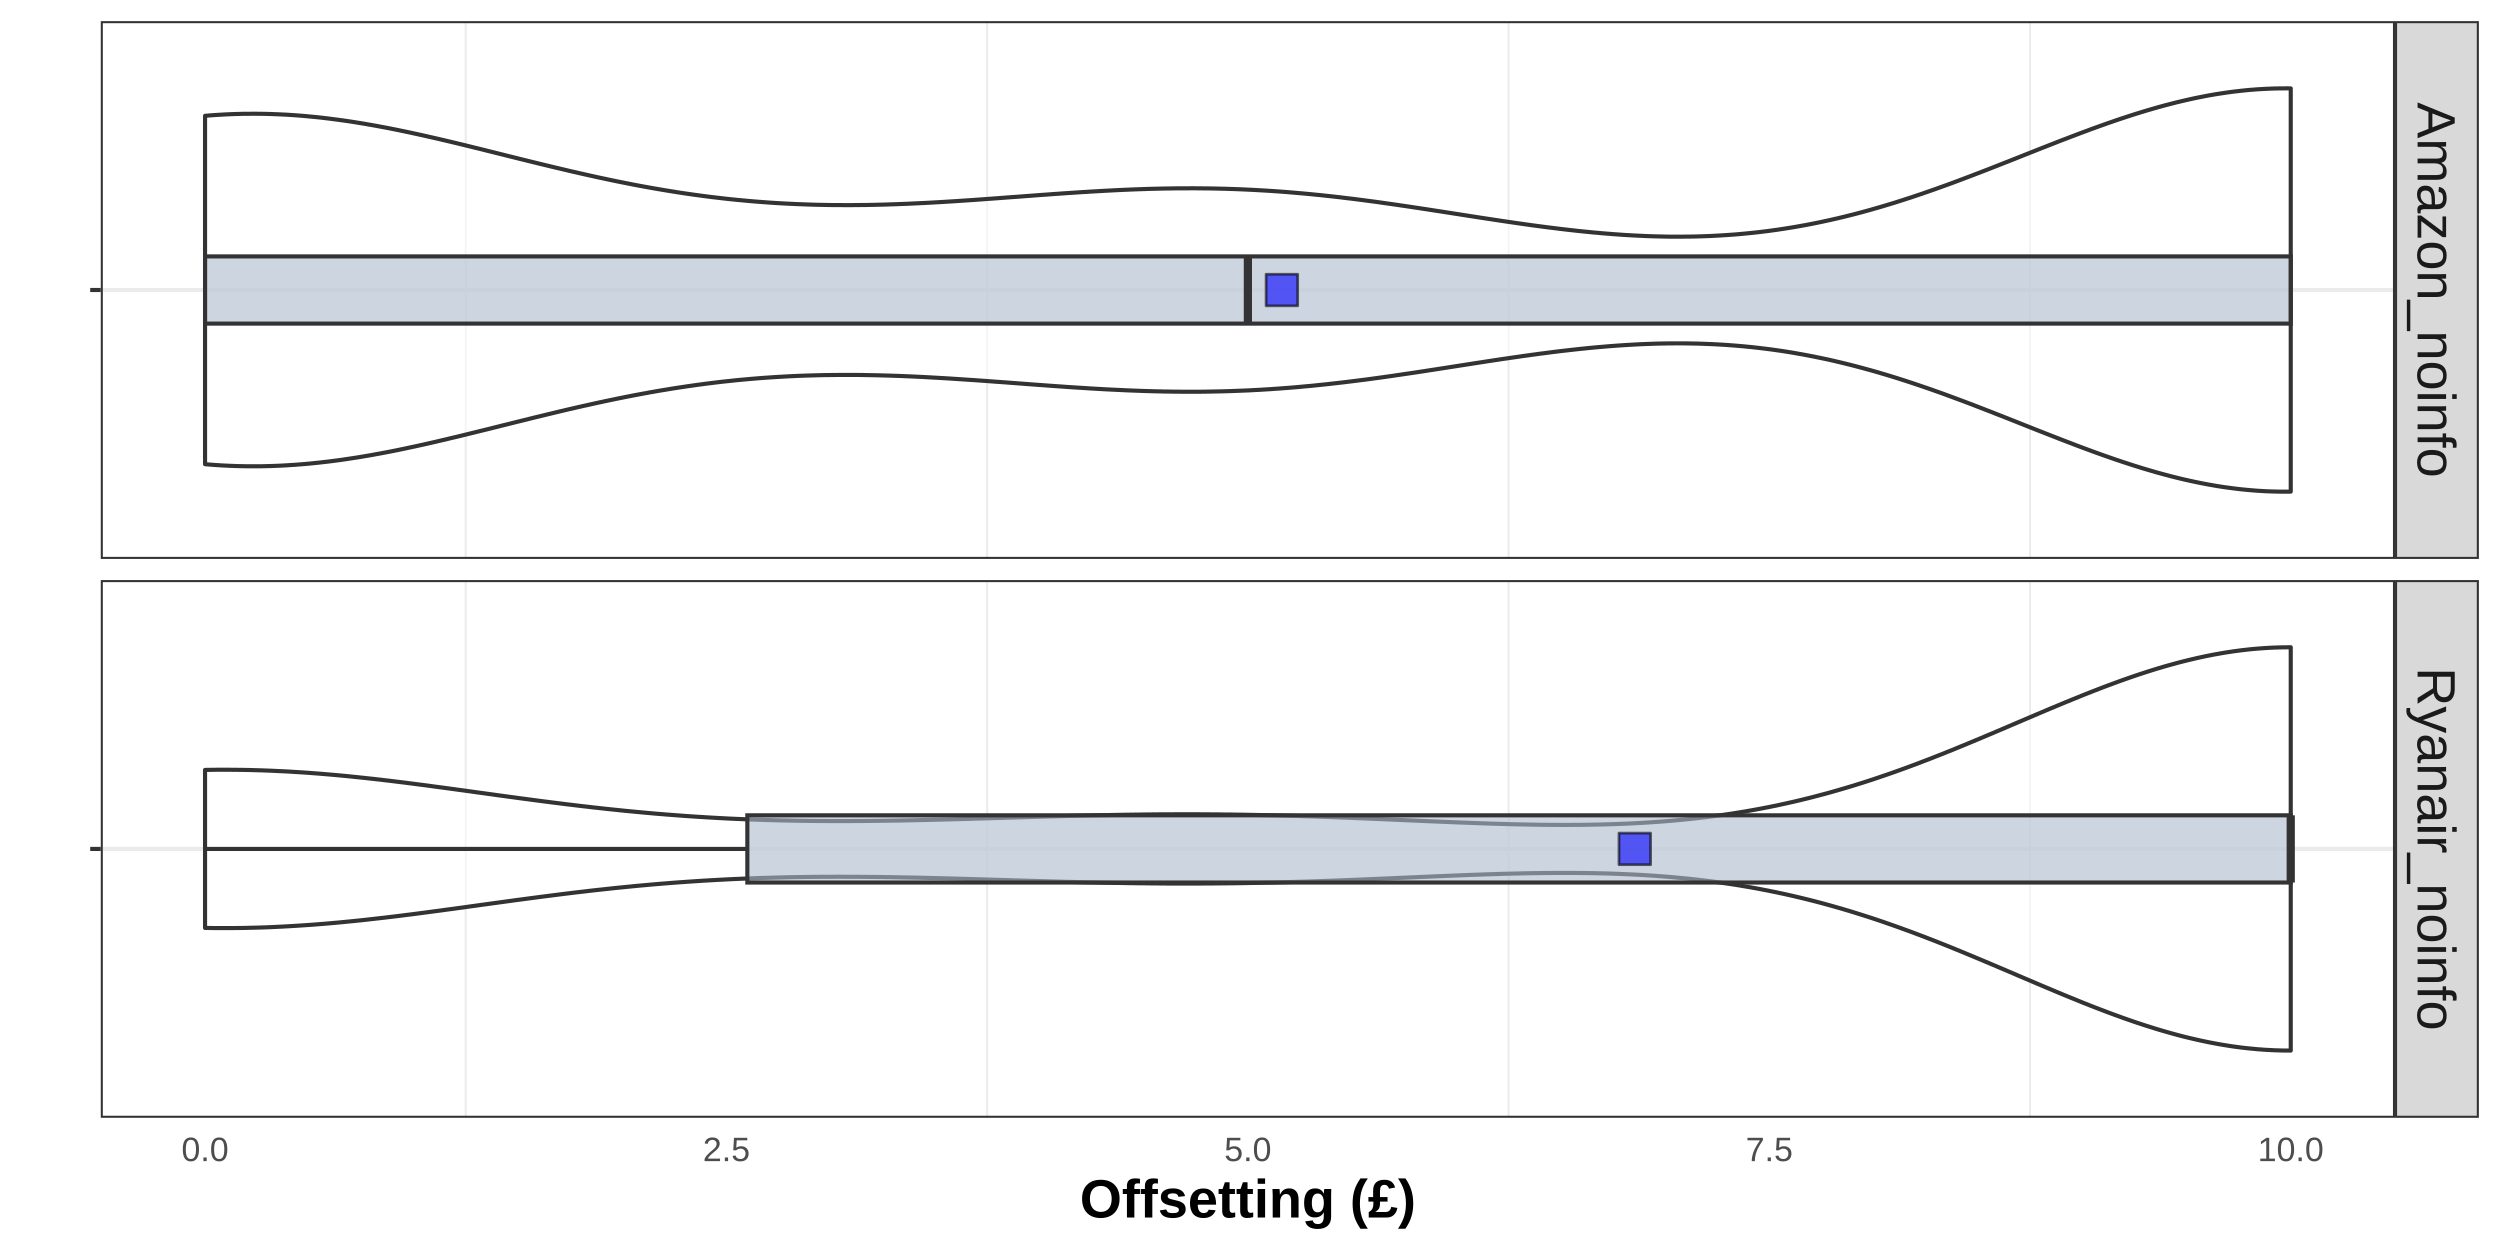
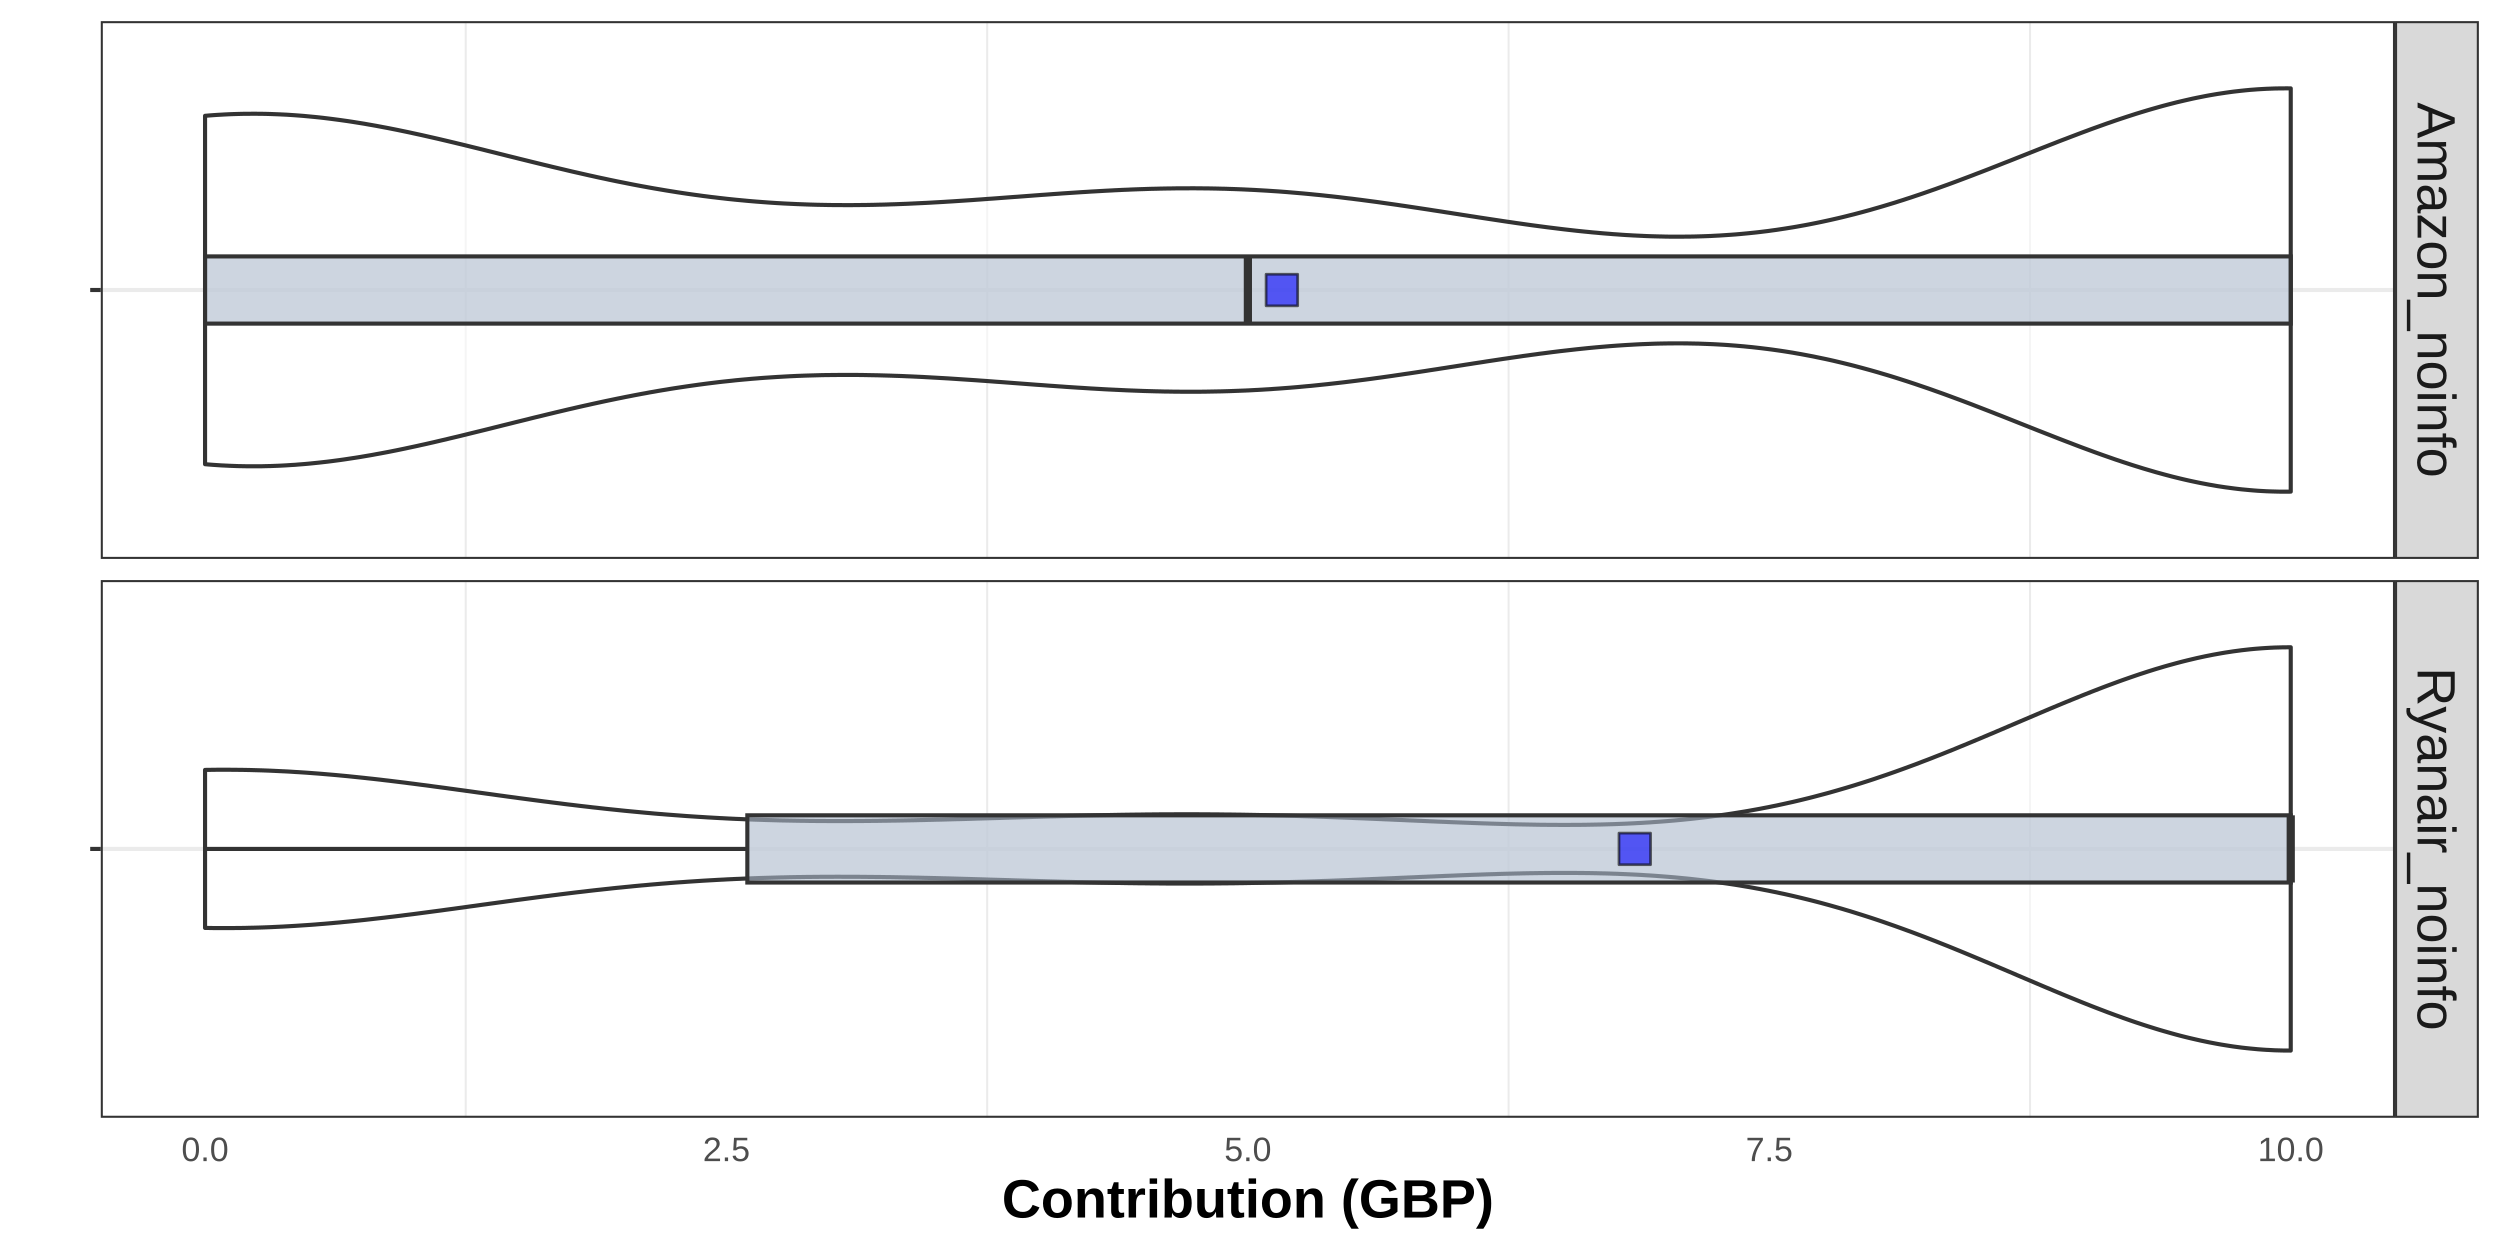
<svg xmlns="http://www.w3.org/2000/svg" class="svglite" width="648.00pt" height="324.00pt" viewBox="0 0 648.00 324.00">
  <defs>
    <style type="text/css">
    .svglite line, .svglite polyline, .svglite polygon, .svglite path, .svglite rect, .svglite circle {
      fill: none;
      stroke: #000000;
      stroke-linecap: round;
      stroke-linejoin: round;
      stroke-miterlimit: 10.00;
    }
    .svglite text {
      white-space: pre;
    }
  </style>
  </defs>
  <rect width="100%" height="100%" style="stroke: none; fill: #FFFFFF;" />
  <defs>
    <clipPath id="cpMC4wMHw2NDguMDB8MC4wMHwzMjQuMDA=">
      <rect x="0.00" y="0.00" width="648.00" height="324.00" />
    </clipPath>
  </defs>
  <g clip-path="url(#cpMC4wMHw2NDguMDB8MC4wMHwzMjQuMDA=)">
    <rect x="0.00" y="0.00" width="648.00" height="324.00" style="stroke-width: 1.07; stroke: #FFFFFF; fill: #FFFFFF;" />
  </g>
  <defs>
    <clipPath id="cpMjYuMTJ8NjIwLjc5fDUuNDh8MTQ0Ljg3">
      <rect x="26.12" y="5.48" width="594.67" height="139.39" />
    </clipPath>
  </defs>
  <g clip-path="url(#cpMjYuMTJ8NjIwLjc5fDUuNDh8MTQ0Ljg3)">
    <rect x="26.12" y="5.48" width="594.67" height="139.39" style="stroke-width: 1.07; stroke: none; fill: #FFFFFF;" />
    <polyline points="120.72,144.87 120.72,5.48 " style="stroke-width: 0.53; stroke: #EBEBEB; stroke-linecap: butt;" />
    <polyline points="255.88,144.87 255.88,5.48 " style="stroke-width: 0.53; stroke: #EBEBEB; stroke-linecap: butt;" />
    <polyline points="391.03,144.87 391.03,5.48 " style="stroke-width: 0.53; stroke: #EBEBEB; stroke-linecap: butt;" />
    <polyline points="526.18,144.87 526.18,5.48 " style="stroke-width: 0.53; stroke: #EBEBEB; stroke-linecap: butt;" />
    <polyline points="26.12,75.17 620.79,75.17 " style="stroke-width: 1.07; stroke: #EBEBEB; stroke-linecap: butt;" />
    <polygon points="53.15,120.32 54.21,120.41 55.26,120.49 56.32,120.56 57.38,120.63 58.44,120.68 59.50,120.73 60.55,120.77 61.61,120.81 62.67,120.83 63.73,120.85 64.79,120.86 65.84,120.86 66.90,120.86 67.96,120.85 69.02,120.82 70.08,120.80 71.13,120.76 72.19,120.72 73.25,120.67 74.31,120.61 75.37,120.54 76.42,120.48 77.48,120.39 78.54,120.31 79.60,120.22 80.65,120.12 81.71,120.01 82.77,119.90 83.83,119.78 84.89,119.66 85.94,119.53 87.00,119.39 88.06,119.25 89.12,119.10 90.18,118.94 91.23,118.78 92.29,118.62 93.35,118.45 94.41,118.27 95.47,118.09 96.52,117.91 97.58,117.71 98.64,117.52 99.70,117.32 100.76,117.12 101.81,116.91 102.87,116.70 103.93,116.48 104.99,116.26 106.05,116.03 107.10,115.81 108.16,115.58 109.22,115.34 110.28,115.11 111.33,114.87 112.39,114.63 113.45,114.38 114.51,114.13 115.57,113.89 116.62,113.63 117.68,113.38 118.74,113.13 119.80,112.87 120.86,112.61 121.91,112.35 122.97,112.09 124.03,111.83 125.09,111.57 126.15,111.31 127.20,111.05 128.26,110.78 129.32,110.52 130.38,110.25 131.44,109.99 132.49,109.73 133.55,109.46 134.61,109.20 135.67,108.94 136.73,108.68 137.78,108.41 138.84,108.15 139.90,107.90 140.96,107.64 142.02,107.38 143.07,107.13 144.13,106.87 145.19,106.62 146.25,106.37 147.30,106.12 148.36,105.88 149.42,105.63 150.48,105.39 151.54,105.15 152.59,104.92 153.65,104.68 154.71,104.45 155.77,104.22 156.83,103.99 157.88,103.77 158.94,103.55 160.00,103.33 161.06,103.12 162.12,102.90 163.17,102.70 164.23,102.49 165.29,102.29 166.35,102.09 167.41,101.90 168.46,101.70 169.52,101.52 170.58,101.33 171.64,101.15 172.70,100.98 173.75,100.80 174.81,100.63 175.87,100.47 176.93,100.31 177.99,100.15 179.04,100.00 180.10,99.85 181.16,99.70 182.22,99.56 183.27,99.42 184.33,99.29 185.39,99.16 186.45,99.03 187.51,98.91 188.56,98.80 189.62,98.69 190.68,98.57 191.74,98.47 192.80,98.37 193.85,98.28 194.91,98.18 195.97,98.10 197.03,98.01 198.09,97.93 199.14,97.86 200.20,97.79 201.26,97.72 202.32,97.66 203.38,97.60 204.43,97.54 205.49,97.49 206.55,97.44 207.61,97.40 208.67,97.36 209.72,97.33 210.78,97.30 211.84,97.27 212.90,97.24 213.96,97.22 215.01,97.21 216.07,97.20 217.13,97.19 218.19,97.18 219.24,97.18 220.30,97.18 221.36,97.18 222.42,97.19 223.48,97.20 224.53,97.22 225.59,97.24 226.65,97.26 227.71,97.28 228.77,97.31 229.82,97.34 230.88,97.37 231.94,97.41 233.00,97.44 234.06,97.48 235.11,97.53 236.17,97.57 237.23,97.62 238.29,97.67 239.35,97.72 240.40,97.78 241.46,97.84 242.52,97.90 243.58,97.96 244.64,98.02 245.69,98.08 246.75,98.15 247.81,98.22 248.87,98.29 249.93,98.36 250.98,98.43 252.04,98.50 253.10,98.57 254.16,98.65 255.21,98.72 256.27,98.80 257.33,98.88 258.39,98.96 259.45,99.03 260.50,99.11 261.56,99.19 262.62,99.27 263.68,99.35 264.74,99.43 265.79,99.51 266.85,99.59 267.91,99.67 268.97,99.75 270.03,99.82 271.08,99.90 272.14,99.98 273.20,100.05 274.26,100.13 275.32,100.20 276.37,100.28 277.43,100.35 278.49,100.42 279.55,100.49 280.61,100.55 281.66,100.62 282.72,100.69 283.78,100.75 284.84,100.81 285.90,100.87 286.95,100.93 288.01,100.98 289.07,101.03 290.13,101.08 291.18,101.13 292.24,101.18 293.30,101.22 294.36,101.26 295.42,101.30 296.47,101.34 297.53,101.37 298.59,101.40 299.65,101.43 300.71,101.45 301.76,101.48 302.82,101.49 303.88,101.51 304.94,101.52 306.00,101.53 307.05,101.54 308.11,101.54 309.17,101.54 310.23,101.53 311.29,101.53 312.34,101.52 313.40,101.50 314.46,101.48 315.52,101.46 316.58,101.44 317.63,101.41 318.69,101.38 319.75,101.34 320.81,101.30 321.87,101.26 322.92,101.22 323.98,101.17 325.04,101.11 326.10,101.06 327.15,101.00 328.21,100.93 329.27,100.87 330.33,100.79 331.39,100.72 332.44,100.64 333.50,100.56 334.56,100.48 335.62,100.39 336.68,100.30 337.73,100.20 338.79,100.10 339.85,100.01 340.91,99.90 341.97,99.79 343.02,99.68 344.08,99.57 345.14,99.45 346.20,99.33 347.26,99.21 348.31,99.09 349.37,98.96 350.43,98.83 351.49,98.70 352.55,98.56 353.60,98.43 354.66,98.29 355.72,98.15 356.78,98.00 357.84,97.86 358.89,97.71 359.95,97.56 361.01,97.41 362.07,97.25 363.12,97.10 364.18,96.94 365.24,96.79 366.30,96.63 367.36,96.47 368.41,96.31 369.47,96.15 370.53,95.98 371.59,95.82 372.65,95.66 373.70,95.49 374.76,95.33 375.82,95.16 376.88,95.00 377.94,94.83 378.99,94.67 380.05,94.50 381.11,94.34 382.17,94.17 383.23,94.01 384.28,93.85 385.34,93.68 386.40,93.52 387.46,93.36 388.52,93.20 389.57,93.04 390.63,92.89 391.69,92.73 392.75,92.58 393.81,92.43 394.86,92.27 395.92,92.13 396.98,91.98 398.04,91.84 399.09,91.69 400.15,91.56 401.21,91.42 402.27,91.28 403.33,91.15 404.38,91.02 405.44,90.90 406.50,90.78 407.56,90.66 408.62,90.54 409.67,90.43 410.73,90.32 411.79,90.21 412.85,90.11 413.91,90.01 414.96,89.92 416.02,89.83 417.08,89.74 418.14,89.66 419.20,89.58 420.25,89.51 421.31,89.44 422.37,89.38 423.43,89.32 424.49,89.26 425.54,89.21 426.60,89.17 427.66,89.13 428.72,89.09 429.78,89.06 430.83,89.04 431.89,89.02 432.95,89.01 434.01,89.00 435.06,89.00 436.12,89.00 437.18,89.01 438.24,89.03 439.30,89.05 440.35,89.07 441.41,89.11 442.47,89.15 443.53,89.19 444.59,89.24 445.64,89.30 446.70,89.36 447.76,89.43 448.82,89.51 449.88,89.59 450.93,89.68 451.99,89.77 453.05,89.88 454.11,89.98 455.17,90.10 456.22,90.22 457.28,90.35 458.34,90.48 459.40,90.62 460.46,90.77 461.51,90.92 462.57,91.08 463.63,91.25 464.69,91.42 465.75,91.61 466.80,91.79 467.86,91.99 468.92,92.19 469.98,92.39 471.03,92.61 472.09,92.83 473.15,93.05 474.21,93.28 475.27,93.52 476.32,93.77 477.38,94.02 478.44,94.28 479.50,94.54 480.56,94.81 481.61,95.09 482.67,95.37 483.73,95.66 484.79,95.95 485.85,96.25 486.90,96.55 487.96,96.87 489.02,97.18 490.08,97.50 491.14,97.83 492.19,98.16 493.25,98.50 494.31,98.84 495.37,99.19 496.43,99.54 497.48,99.90 498.54,100.26 499.60,100.62 500.66,100.99 501.72,101.37 502.77,101.74 503.83,102.12 504.89,102.51 505.95,102.90 507.00,103.29 508.06,103.68 509.12,104.08 510.18,104.48 511.24,104.88 512.29,105.29 513.35,105.70 514.41,106.11 515.47,106.52 516.53,106.93 517.58,107.35 518.64,107.76 519.70,108.18 520.76,108.60 521.82,109.02 522.87,109.44 523.93,109.86 524.99,110.28 526.05,110.70 527.11,111.12 528.16,111.54 529.22,111.95 530.28,112.37 531.34,112.78 532.40,113.20 533.45,113.61 534.51,114.02 535.57,114.43 536.63,114.83 537.69,115.24 538.74,115.64 539.80,116.04 540.86,116.43 541.92,116.82 542.97,117.21 544.03,117.59 545.09,117.97 546.15,118.34 547.21,118.71 548.26,119.08 549.32,119.43 550.38,119.79 551.44,120.13 552.50,120.48 553.55,120.81 554.61,121.14 555.67,121.47 556.73,121.78 557.79,122.09 558.84,122.40 559.90,122.69 560.96,122.98 562.02,123.26 563.08,123.54 564.13,123.80 565.19,124.06 566.25,124.31 567.31,124.55 568.37,124.78 569.42,125.00 570.48,125.22 571.54,125.42 572.60,125.62 573.65,125.80 574.71,125.99 575.77,126.15 576.83,126.31 577.89,126.45 578.94,126.59 580.00,126.72 581.06,126.84 582.12,126.94 583.18,127.04 584.23,127.13 585.29,127.21 586.35,127.27 587.41,127.33 588.47,127.37 589.52,127.40 590.58,127.43 591.64,127.44 592.70,127.44 593.76,127.43 593.76,22.91 592.70,22.90 591.64,22.91 590.58,22.92 589.52,22.94 588.47,22.98 587.41,23.02 586.35,23.08 585.29,23.14 584.23,23.22 583.18,23.30 582.12,23.40 581.06,23.51 580.00,23.63 578.94,23.75 577.89,23.89 576.83,24.04 575.77,24.20 574.71,24.36 573.65,24.54 572.60,24.72 571.54,24.92 570.48,25.13 569.42,25.34 568.37,25.56 567.31,25.80 566.25,26.04 565.19,26.29 564.13,26.54 563.08,26.81 562.02,27.08 560.96,27.36 559.90,27.65 558.84,27.95 557.79,28.25 556.73,28.56 555.67,28.88 554.61,29.20 553.55,29.53 552.50,29.87 551.44,30.21 550.38,30.56 549.32,30.91 548.26,31.27 547.21,31.64 546.15,32.00 545.09,32.38 544.03,32.76 542.97,33.14 541.92,33.52 540.86,33.92 539.80,34.31 538.74,34.71 537.69,35.11 536.63,35.51 535.57,35.92 534.51,36.32 533.45,36.73 532.40,37.15 531.34,37.56 530.28,37.98 529.22,38.39 528.16,38.81 527.11,39.23 526.05,39.65 524.99,40.07 523.93,40.49 522.87,40.91 521.82,41.33 520.76,41.75 519.70,42.16 518.64,42.58 517.58,43.00 516.53,43.41 515.47,43.83 514.41,44.24 513.35,44.65 512.29,45.05 511.24,45.46 510.18,45.86 509.12,46.26 508.06,46.66 507.00,47.06 505.95,47.45 504.89,47.84 503.83,48.22 502.77,48.60 501.72,48.98 500.66,49.35 499.60,49.72 498.54,50.09 497.48,50.45 496.43,50.80 495.37,51.16 494.31,51.50 493.25,51.85 492.19,52.18 491.14,52.52 490.08,52.84 489.02,53.16 487.96,53.48 486.90,53.79 485.85,54.09 484.79,54.40 483.73,54.69 482.67,54.98 481.61,55.26 480.56,55.54 479.50,55.80 478.44,56.07 477.38,56.33 476.32,56.58 475.27,56.82 474.21,57.06 473.15,57.29 472.09,57.52 471.03,57.74 469.98,57.95 468.92,58.16 467.86,58.36 466.80,58.55 465.75,58.74 464.69,58.92 463.63,59.09 462.57,59.26 461.51,59.42 460.46,59.58 459.40,59.72 458.34,59.87 457.28,60.00 456.22,60.13 455.17,60.25 454.11,60.36 453.05,60.47 451.99,60.57 450.93,60.67 449.88,60.76 448.82,60.84 447.76,60.91 446.70,60.98 445.64,61.05 444.59,61.10 443.53,61.16 442.47,61.20 441.41,61.24 440.35,61.27 439.30,61.30 438.24,61.32 437.18,61.33 436.12,61.34 435.06,61.35 434.01,61.35 432.95,61.34 431.89,61.33 430.83,61.30 429.78,61.28 428.72,61.25 427.66,61.22 426.60,61.18 425.54,61.13 424.49,61.08 423.43,61.03 422.37,60.97 421.31,60.91 420.25,60.84 419.20,60.76 418.14,60.69 417.08,60.60 416.02,60.52 414.96,60.43 413.91,60.33 412.85,60.24 411.79,60.13 410.73,60.03 409.67,59.92 408.62,59.81 407.56,59.69 406.50,59.57 405.44,59.45 404.38,59.32 403.33,59.19 402.27,59.06 401.21,58.93 400.15,58.79 399.09,58.65 398.04,58.51 396.98,58.37 395.92,58.22 394.86,58.07 393.81,57.92 392.75,57.77 391.69,57.61 390.63,57.46 389.57,57.30 388.52,57.14 387.46,56.98 386.40,56.82 385.34,56.66 384.28,56.50 383.23,56.34 382.17,56.17 381.11,56.01 380.05,55.84 378.99,55.68 377.94,55.51 376.88,55.35 375.82,55.18 374.76,55.02 373.70,54.85 372.65,54.69 371.59,54.53 370.53,54.36 369.47,54.20 368.41,54.04 367.36,53.88 366.30,53.72 365.24,53.56 364.18,53.40 363.12,53.25 362.07,53.09 361.01,52.94 359.95,52.79 358.89,52.64 357.84,52.49 356.78,52.34 355.72,52.20 354.66,52.06 353.60,51.92 352.55,51.78 351.49,51.65 350.43,51.51 349.37,51.39 348.31,51.26 347.26,51.13 346.20,51.01 345.14,50.89 344.08,50.78 343.02,50.66 341.97,50.55 340.91,50.45 339.85,50.34 338.79,50.24 337.73,50.14 336.68,50.05 335.62,49.96 334.56,49.87 333.50,49.78 332.44,49.70 331.39,49.62 330.33,49.55 329.27,49.48 328.21,49.41 327.15,49.35 326.10,49.29 325.04,49.23 323.98,49.18 322.92,49.13 321.87,49.08 320.81,49.04 319.75,49.00 318.69,48.97 317.63,48.93 316.58,48.91 315.52,48.88 314.46,48.86 313.40,48.84 312.34,48.83 311.29,48.82 310.23,48.81 309.17,48.80 308.11,48.81 307.05,48.81 306.00,48.81 304.94,48.82 303.88,48.84 302.82,48.85 301.76,48.87 300.71,48.89 299.65,48.92 298.59,48.94 297.53,48.97 296.47,49.01 295.42,49.04 294.36,49.08 293.30,49.12 292.24,49.17 291.18,49.21 290.13,49.26 289.07,49.31 288.01,49.37 286.95,49.42 285.90,49.48 284.84,49.54 283.78,49.60 282.72,49.66 281.66,49.73 280.61,49.79 279.55,49.86 278.49,49.93 277.43,50.00 276.37,50.07 275.32,50.14 274.26,50.22 273.20,50.29 272.14,50.37 271.08,50.45 270.03,50.52 268.97,50.60 267.91,50.68 266.85,50.76 265.79,50.84 264.74,50.92 263.68,51.00 262.62,51.07 261.56,51.15 260.50,51.23 259.45,51.31 258.39,51.39 257.33,51.47 256.27,51.54 255.21,51.62 254.16,51.70 253.10,51.77 252.04,51.85 250.98,51.92 249.93,51.99 248.87,52.06 247.81,52.13 246.75,52.20 245.69,52.26 244.64,52.33 243.58,52.39 242.52,52.45 241.46,52.51 240.40,52.57 239.35,52.62 238.29,52.67 237.23,52.72 236.17,52.77 235.11,52.82 234.06,52.86 233.00,52.90 231.94,52.94 230.88,52.97 229.82,53.01 228.77,53.04 227.71,53.06 226.65,53.09 225.59,53.11 224.53,53.13 223.48,53.14 222.42,53.15 221.36,53.16 220.30,53.17 219.24,53.17 218.19,53.16 217.13,53.16 216.07,53.15 215.01,53.14 213.96,53.12 212.90,53.10 211.84,53.08 210.78,53.05 209.72,53.02 208.67,52.98 207.61,52.94 206.55,52.90 205.49,52.85 204.43,52.80 203.38,52.75 202.32,52.69 201.26,52.63 200.20,52.56 199.14,52.49 198.09,52.41 197.03,52.33 195.97,52.25 194.91,52.16 193.85,52.07 192.80,51.97 191.74,51.87 190.68,51.77 189.62,51.66 188.56,51.55 187.51,51.43 186.45,51.31 185.39,51.18 184.33,51.06 183.27,50.92 182.22,50.79 181.16,50.64 180.10,50.50 179.04,50.35 177.99,50.20 176.93,50.04 175.87,49.88 174.81,49.71 173.75,49.54 172.70,49.37 171.64,49.19 170.58,49.01 169.52,48.83 168.46,48.64 167.41,48.45 166.35,48.26 165.29,48.06 164.23,47.86 163.17,47.65 162.12,47.44 161.06,47.23 160.00,47.02 158.94,46.80 157.88,46.58 156.83,46.35 155.77,46.13 154.71,45.90 153.65,45.66 152.59,45.43 151.54,45.19 150.48,44.95 149.42,44.71 148.36,44.47 147.30,44.22 146.25,43.97 145.19,43.72 144.13,43.47 143.07,43.22 142.02,42.96 140.96,42.71 139.90,42.45 138.84,42.19 137.78,41.93 136.73,41.67 135.67,41.41 134.61,41.15 133.55,40.88 132.49,40.62 131.44,40.36 130.38,40.09 129.32,39.83 128.26,39.56 127.20,39.30 126.15,39.04 125.09,38.77 124.03,38.51 122.97,38.25 121.91,37.99 120.86,37.73 119.80,37.47 118.74,37.22 117.68,36.96 116.62,36.71 115.57,36.46 114.51,36.21 113.45,35.96 112.39,35.72 111.33,35.48 110.28,35.24 109.22,35.00 108.16,34.77 107.10,34.54 106.05,34.31 104.99,34.09 103.93,33.87 102.87,33.65 101.81,33.44 100.76,33.23 99.70,33.03 98.64,32.83 97.58,32.63 96.52,32.44 95.47,32.26 94.41,32.07 93.35,31.90 92.29,31.73 91.23,31.56 90.18,31.40 89.12,31.25 88.06,31.10 87.00,30.96 85.94,30.82 84.89,30.69 83.83,30.56 82.77,30.44 81.71,30.33 80.65,30.23 79.60,30.13 78.54,30.03 77.48,29.95 76.42,29.87 75.37,29.80 74.31,29.73 73.25,29.68 72.19,29.63 71.13,29.59 70.08,29.55 69.02,29.52 67.96,29.50 66.90,29.49 65.84,29.48 64.79,29.49 63.73,29.49 62.67,29.51 61.61,29.54 60.55,29.57 59.50,29.61 58.44,29.66 57.38,29.72 56.32,29.78 55.26,29.85 54.21,29.93 53.15,30.02 53.15,120.32 " style="stroke-width: 1.07; stroke: #333333; stroke-linecap: butt; fill: #FFFFFF; fill-opacity: 0.50;" />
    <line x1="593.76" y1="75.17" x2="593.76" y2="75.17" style="stroke-width: 1.07; stroke: #333333; stroke-linecap: butt;" />
    <line x1="53.15" y1="75.17" x2="53.15" y2="75.17" style="stroke-width: 1.07; stroke: #333333; stroke-linecap: butt;" />
    <polygon points="593.76,83.88 53.15,83.88 53.15,66.46 593.76,66.46 593.76,83.88 " style="stroke-width: 1.07; stroke: #333333; stroke-linecap: butt; stroke-linejoin: miter; fill: #ABB9CC; fill-opacity: 0.60;" />
    <line x1="323.45" y1="83.88" x2="323.45" y2="66.46" style="stroke-width: 2.13; stroke: #333333; stroke-linecap: butt; stroke-linejoin: miter;" />
    <rect x="328.17" y="71.08" width="8.19" height="8.19" style="stroke-width: 0.71; stroke: #000000; stroke-opacity: 0.60; fill: #0000FF; fill-opacity: 0.60;" />
    <rect x="26.12" y="5.48" width="594.67" height="139.39" style="stroke-width: 1.07; stroke: #333333;" />
  </g>
  <g clip-path="url(#cpMC4wMHw2NDguMDB8MC4wMHwzMjQuMDA=)">
</g>
  <defs>
    <clipPath id="cpMjYuMTJ8NjIwLjc5fDE1MC4zNXwyODkuNzM=">
      <rect x="26.12" y="150.35" width="594.67" height="139.39" />
    </clipPath>
  </defs>
  <g clip-path="url(#cpMjYuMTJ8NjIwLjc5fDE1MC4zNXwyODkuNzM=)">
    <rect x="26.12" y="150.35" width="594.67" height="139.39" style="stroke-width: 1.07; stroke: none; fill: #FFFFFF;" />
    <polyline points="120.72,289.73 120.72,150.35 " style="stroke-width: 0.53; stroke: #EBEBEB; stroke-linecap: butt;" />
    <polyline points="255.88,289.73 255.88,150.35 " style="stroke-width: 0.53; stroke: #EBEBEB; stroke-linecap: butt;" />
    <polyline points="391.03,289.73 391.03,150.35 " style="stroke-width: 0.53; stroke: #EBEBEB; stroke-linecap: butt;" />
    <polyline points="526.18,289.73 526.18,150.35 " style="stroke-width: 0.53; stroke: #EBEBEB; stroke-linecap: butt;" />
    <polyline points="26.12,220.04 620.79,220.04 " style="stroke-width: 1.07; stroke: #EBEBEB; stroke-linecap: butt;" />
    <polygon points="53.15,240.52 54.21,240.53 55.26,240.55 56.32,240.55 57.38,240.56 58.44,240.56 59.50,240.56 60.55,240.55 61.61,240.54 62.67,240.53 63.73,240.51 64.79,240.48 65.84,240.46 66.90,240.43 67.96,240.40 69.02,240.36 70.08,240.32 71.13,240.27 72.19,240.22 73.25,240.17 74.31,240.11 75.37,240.05 76.42,239.99 77.48,239.92 78.54,239.85 79.60,239.78 80.65,239.71 81.71,239.63 82.77,239.54 83.83,239.46 84.89,239.37 85.94,239.28 87.00,239.18 88.06,239.09 89.12,238.98 90.18,238.88 91.23,238.78 92.29,238.67 93.35,238.56 94.41,238.45 95.47,238.33 96.52,238.21 97.58,238.09 98.64,237.97 99.70,237.85 100.76,237.72 101.81,237.60 102.87,237.47 103.93,237.34 104.99,237.20 106.05,237.07 107.10,236.94 108.16,236.80 109.22,236.66 110.28,236.52 111.33,236.38 112.39,236.24 113.45,236.10 114.51,235.96 115.57,235.81 116.62,235.67 117.68,235.53 118.74,235.38 119.80,235.24 120.86,235.09 121.91,234.94 122.97,234.80 124.03,234.65 125.09,234.50 126.15,234.36 127.20,234.21 128.26,234.07 129.32,233.92 130.38,233.78 131.44,233.63 132.49,233.49 133.55,233.34 134.61,233.20 135.67,233.06 136.73,232.92 137.78,232.78 138.84,232.64 139.90,232.50 140.96,232.36 142.02,232.23 143.07,232.09 144.13,231.96 145.19,231.82 146.25,231.69 147.30,231.56 148.36,231.43 149.42,231.30 150.48,231.18 151.54,231.06 152.59,230.93 153.65,230.81 154.71,230.69 155.77,230.58 156.83,230.46 157.88,230.35 158.94,230.23 160.00,230.12 161.06,230.02 162.12,229.91 163.17,229.81 164.23,229.70 165.29,229.60 166.35,229.50 167.41,229.41 168.46,229.31 169.52,229.22 170.58,229.13 171.64,229.04 172.70,228.96 173.75,228.87 174.81,228.79 175.87,228.71 176.93,228.64 177.99,228.56 179.04,228.49 180.10,228.42 181.16,228.35 182.22,228.28 183.27,228.22 184.33,228.16 185.39,228.10 186.45,228.04 187.51,227.99 188.56,227.93 189.62,227.88 190.68,227.83 191.74,227.79 192.80,227.74 193.85,227.70 194.91,227.66 195.97,227.62 197.03,227.58 198.09,227.55 199.14,227.52 200.20,227.49 201.26,227.46 202.32,227.43 203.38,227.41 204.43,227.38 205.49,227.36 206.55,227.34 207.61,227.33 208.67,227.31 209.72,227.30 210.78,227.29 211.84,227.28 212.90,227.27 213.96,227.26 215.01,227.26 216.07,227.26 217.13,227.25 218.19,227.26 219.24,227.26 220.30,227.26 221.36,227.26 222.42,227.27 223.48,227.28 224.53,227.29 225.59,227.30 226.65,227.31 227.71,227.32 228.77,227.33 229.82,227.35 230.88,227.36 231.94,227.38 233.00,227.40 234.06,227.42 235.11,227.44 236.17,227.46 237.23,227.48 238.29,227.50 239.35,227.53 240.40,227.55 241.46,227.58 242.52,227.60 243.58,227.63 244.64,227.66 245.69,227.68 246.75,227.71 247.81,227.74 248.87,227.77 249.93,227.80 250.98,227.83 252.04,227.86 253.10,227.89 254.16,227.92 255.21,227.95 256.27,227.99 257.33,228.02 258.39,228.05 259.45,228.08 260.50,228.11 261.56,228.14 262.62,228.18 263.68,228.21 264.74,228.24 265.79,228.27 266.85,228.30 267.91,228.33 268.97,228.36 270.03,228.39 271.08,228.42 272.14,228.45 273.20,228.48 274.26,228.51 275.32,228.54 276.37,228.57 277.43,228.59 278.49,228.62 279.55,228.65 280.61,228.67 281.66,228.70 282.72,228.72 283.78,228.74 284.84,228.77 285.90,228.79 286.95,228.81 288.01,228.83 289.07,228.85 290.13,228.86 291.18,228.88 292.24,228.90 293.30,228.91 294.36,228.93 295.42,228.94 296.47,228.95 297.53,228.96 298.59,228.98 299.65,228.98 300.71,228.99 301.76,229.00 302.82,229.01 303.88,229.01 304.94,229.01 306.00,229.02 307.05,229.02 308.11,229.02 309.17,229.02 310.23,229.01 311.29,229.01 312.34,229.00 313.40,229.00 314.46,228.99 315.52,228.98 316.58,228.97 317.63,228.96 318.69,228.95 319.75,228.94 320.81,228.92 321.87,228.91 322.92,228.89 323.98,228.87 325.04,228.85 326.10,228.83 327.15,228.81 328.21,228.78 329.27,228.76 330.33,228.74 331.39,228.71 332.44,228.68 333.50,228.65 334.56,228.62 335.62,228.59 336.68,228.56 337.73,228.53 338.79,228.50 339.85,228.46 340.91,228.43 341.97,228.39 343.02,228.35 344.08,228.32 345.14,228.28 346.20,228.24 347.26,228.20 348.31,228.16 349.37,228.12 350.43,228.07 351.49,228.03 352.55,227.99 353.60,227.94 354.66,227.90 355.72,227.85 356.78,227.81 357.84,227.76 358.89,227.72 359.95,227.67 361.01,227.63 362.07,227.58 363.12,227.53 364.18,227.49 365.24,227.44 366.30,227.40 367.36,227.35 368.41,227.30 369.47,227.26 370.53,227.21 371.59,227.17 372.65,227.12 373.70,227.08 374.76,227.03 375.82,226.99 376.88,226.95 377.94,226.90 378.99,226.86 380.05,226.82 381.11,226.78 382.17,226.74 383.23,226.71 384.28,226.67 385.34,226.63 386.40,226.60 387.46,226.57 388.52,226.53 389.57,226.50 390.63,226.47 391.69,226.45 392.75,226.42 393.81,226.40 394.86,226.37 395.92,226.35 396.98,226.33 398.04,226.32 399.09,226.30 400.15,226.29 401.21,226.28 402.27,226.27 403.33,226.26 404.38,226.26 405.44,226.26 406.50,226.26 407.56,226.26 408.62,226.27 409.67,226.28 410.73,226.29 411.79,226.30 412.85,226.32 413.91,226.34 414.96,226.37 416.02,226.39 417.08,226.42 418.14,226.46 419.20,226.49 420.25,226.54 421.31,226.58 422.37,226.63 423.43,226.68 424.49,226.73 425.54,226.79 426.60,226.86 427.66,226.92 428.72,226.99 429.78,227.07 430.83,227.15 431.89,227.23 432.95,227.32 434.01,227.41 435.06,227.51 436.12,227.61 437.18,227.71 438.24,227.82 439.30,227.94 440.35,228.06 441.41,228.18 442.47,228.31 443.53,228.44 444.59,228.58 445.64,228.73 446.70,228.88 447.76,229.03 448.82,229.19 449.88,229.35 450.93,229.52 451.99,229.70 453.05,229.88 454.11,230.06 455.17,230.26 456.22,230.45 457.28,230.66 458.34,230.86 459.40,231.08 460.46,231.29 461.51,231.52 462.57,231.74 463.63,231.98 464.69,232.22 465.75,232.47 466.80,232.72 467.86,232.98 468.92,233.24 469.98,233.51 471.03,233.78 472.09,234.06 473.15,234.35 474.21,234.64 475.27,234.94 476.32,235.24 477.38,235.54 478.44,235.86 479.50,236.17 480.56,236.50 481.61,236.83 482.67,237.16 483.73,237.50 484.79,237.84 485.85,238.19 486.90,238.54 487.96,238.90 489.02,239.27 490.08,239.64 491.14,240.01 492.19,240.39 493.25,240.77 494.31,241.16 495.37,241.54 496.43,241.94 497.48,242.34 498.54,242.74 499.60,243.15 500.66,243.56 501.72,243.97 502.77,244.39 503.83,244.81 504.89,245.23 505.95,245.66 507.00,246.09 508.06,246.52 509.12,246.96 510.18,247.40 511.24,247.84 512.29,248.28 513.35,248.72 514.41,249.17 515.47,249.61 516.53,250.06 517.58,250.51 518.64,250.96 519.70,251.41 520.76,251.86 521.82,252.31 522.87,252.77 523.93,253.22 524.99,253.67 526.05,254.12 527.11,254.57 528.16,255.02 529.22,255.47 530.28,255.92 531.34,256.36 532.40,256.81 533.45,257.25 534.51,257.69 535.57,258.13 536.63,258.56 537.69,258.99 538.74,259.42 539.80,259.85 540.86,260.27 541.92,260.69 542.97,261.10 544.03,261.51 545.09,261.91 546.15,262.32 547.21,262.71 548.26,263.10 549.32,263.48 550.38,263.87 551.44,264.24 552.50,264.61 553.55,264.97 554.61,265.32 555.67,265.67 556.73,266.01 557.79,266.34 558.84,266.67 559.90,266.99 560.96,267.30 562.02,267.60 563.08,267.90 564.13,268.19 565.19,268.47 566.25,268.74 567.31,269.00 568.37,269.25 569.42,269.49 570.48,269.73 571.54,269.95 572.60,270.17 573.65,270.37 574.71,270.57 575.77,270.76 576.83,270.93 577.89,271.10 578.94,271.26 580.00,271.40 581.06,271.54 582.12,271.66 583.18,271.77 584.23,271.87 585.29,271.97 586.35,272.05 587.41,272.12 588.47,272.17 589.52,272.23 590.58,272.26 591.64,272.29 592.70,272.30 593.76,272.31 593.76,167.77 592.70,167.78 591.64,167.79 590.58,167.82 589.52,167.85 588.47,167.90 587.41,167.96 586.35,168.03 585.29,168.11 584.23,168.20 583.18,168.30 582.12,168.42 581.06,168.54 580.00,168.68 578.94,168.82 577.89,168.98 576.83,169.14 575.77,169.32 574.71,169.51 573.65,169.70 572.60,169.91 571.54,170.12 570.48,170.35 569.42,170.58 568.37,170.83 567.31,171.08 566.25,171.34 565.19,171.61 564.13,171.89 563.08,172.18 562.02,172.47 560.96,172.77 559.90,173.09 558.84,173.40 557.79,173.73 556.73,174.06 555.67,174.41 554.61,174.75 553.55,175.11 552.50,175.47 551.44,175.84 550.38,176.21 549.32,176.59 548.26,176.98 547.21,177.37 546.15,177.76 545.09,178.16 544.03,178.57 542.97,178.98 541.92,179.39 540.86,179.81 539.80,180.23 538.74,180.66 537.69,181.09 536.63,181.52 535.57,181.95 534.51,182.39 533.45,182.83 532.40,183.27 531.34,183.71 530.28,184.16 529.22,184.61 528.16,185.06 527.11,185.51 526.05,185.96 524.99,186.41 523.93,186.86 522.87,187.31 521.82,187.76 520.76,188.21 519.70,188.67 518.64,189.12 517.58,189.57 516.53,190.02 515.47,190.46 514.41,190.91 513.35,191.36 512.29,191.80 511.24,192.24 510.18,192.68 509.12,193.12 508.06,193.55 507.00,193.99 505.95,194.42 504.89,194.84 503.83,195.27 502.77,195.69 501.72,196.10 500.66,196.52 499.60,196.93 498.54,197.33 497.48,197.74 496.43,198.14 495.37,198.53 494.31,198.92 493.25,199.31 492.19,199.69 491.14,200.07 490.08,200.44 489.02,200.81 487.96,201.17 486.90,201.53 485.85,201.89 484.79,202.24 483.73,202.58 482.67,202.92 481.61,203.25 480.56,203.58 479.50,203.90 478.44,204.22 477.38,204.53 476.32,204.84 475.27,205.14 474.21,205.44 473.15,205.73 472.09,206.01 471.03,206.29 469.98,206.57 468.92,206.84 467.86,207.10 466.80,207.36 465.75,207.61 464.69,207.86 463.63,208.09 462.57,208.33 461.51,208.56 460.46,208.79 459.40,209.00 458.34,209.22 457.28,209.42 456.22,209.63 455.17,209.82 454.11,210.01 453.05,210.20 451.99,210.38 450.93,210.55 449.88,210.72 448.82,210.89 447.76,211.05 446.70,211.20 445.64,211.35 444.59,211.49 443.53,211.63 442.47,211.77 441.41,211.90 440.35,212.02 439.30,212.14 438.24,212.26 437.18,212.36 436.12,212.47 435.06,212.57 434.01,212.67 432.95,212.76 431.89,212.85 430.83,212.93 429.78,213.01 428.72,213.08 427.66,213.16 426.60,213.22 425.54,213.29 424.49,213.34 423.43,213.40 422.37,213.45 421.31,213.50 420.25,213.54 419.20,213.58 418.14,213.62 417.08,213.65 416.02,213.68 414.96,213.71 413.91,213.73 412.85,213.75 411.79,213.77 410.73,213.79 409.67,213.80 408.62,213.81 407.56,213.81 406.50,213.82 405.44,213.82 404.38,213.82 403.33,213.81 402.27,213.81 401.21,213.80 400.15,213.79 399.09,213.78 398.04,213.76 396.98,213.74 395.92,213.72 394.86,213.70 393.81,213.68 392.75,213.66 391.69,213.63 390.63,213.60 389.57,213.57 388.52,213.54 387.46,213.51 386.40,213.48 385.34,213.44 384.28,213.41 383.23,213.37 382.17,213.33 381.11,213.29 380.05,213.25 378.99,213.21 377.94,213.17 376.88,213.13 375.82,213.09 374.76,213.04 373.70,213.00 372.65,212.96 371.59,212.91 370.53,212.87 369.47,212.82 368.41,212.77 367.36,212.73 366.30,212.68 365.24,212.64 364.18,212.59 363.12,212.54 362.07,212.50 361.01,212.45 359.95,212.40 358.89,212.36 357.84,212.31 356.78,212.27 355.72,212.22 354.66,212.18 353.60,212.13 352.55,212.09 351.49,212.05 350.43,212.00 349.37,211.96 348.31,211.92 347.26,211.88 346.20,211.84 345.14,211.80 344.08,211.76 343.02,211.72 341.97,211.69 340.91,211.65 339.85,211.61 338.79,211.58 337.73,211.55 336.68,211.51 335.62,211.48 334.56,211.45 333.50,211.42 332.44,211.39 331.39,211.37 330.33,211.34 329.27,211.32 328.21,211.29 327.15,211.27 326.10,211.25 325.04,211.23 323.98,211.21 322.92,211.19 321.87,211.17 320.81,211.16 319.75,211.14 318.69,211.13 317.63,211.12 316.58,211.11 315.52,211.09 314.46,211.09 313.40,211.08 312.34,211.07 311.29,211.07 310.23,211.06 309.17,211.06 308.11,211.06 307.05,211.06 306.00,211.06 304.94,211.06 303.88,211.07 302.82,211.07 301.76,211.08 300.71,211.08 299.65,211.09 298.59,211.10 297.53,211.11 296.47,211.12 295.42,211.14 294.36,211.15 293.30,211.16 292.24,211.18 291.18,211.19 290.13,211.21 289.07,211.23 288.01,211.25 286.95,211.27 285.90,211.29 284.84,211.31 283.78,211.33 282.72,211.36 281.66,211.38 280.61,211.41 279.55,211.43 278.49,211.46 277.43,211.48 276.37,211.51 275.32,211.54 274.26,211.57 273.20,211.60 272.14,211.62 271.08,211.65 270.03,211.68 268.97,211.71 267.91,211.74 266.85,211.78 265.79,211.81 264.74,211.84 263.68,211.87 262.62,211.90 261.56,211.93 260.50,211.96 259.45,212.00 258.39,212.03 257.33,212.06 256.27,212.09 255.21,212.12 254.16,212.15 253.10,212.18 252.04,212.22 250.98,212.25 249.93,212.28 248.87,212.31 247.81,212.33 246.75,212.36 245.69,212.39 244.64,212.42 243.58,212.45 242.52,212.47 241.46,212.50 240.40,212.52 239.35,212.55 238.29,212.57 237.23,212.60 236.17,212.62 235.11,212.64 234.06,212.66 233.00,212.68 231.94,212.70 230.88,212.71 229.82,212.73 228.77,212.74 227.71,212.76 226.65,212.77 225.59,212.78 224.53,212.79 223.48,212.80 222.42,212.81 221.36,212.81 220.30,212.82 219.24,212.82 218.19,212.82 217.13,212.82 216.07,212.82 215.01,212.82 213.96,212.81 212.90,212.81 211.84,212.80 210.78,212.79 209.72,212.78 208.67,212.76 207.61,212.75 206.55,212.73 205.49,212.71 204.43,212.69 203.38,212.67 202.32,212.65 201.26,212.62 200.20,212.59 199.14,212.56 198.09,212.53 197.03,212.49 195.97,212.46 194.91,212.42 193.85,212.38 192.80,212.34 191.74,212.29 190.68,212.25 189.62,212.20 188.56,212.15 187.51,212.09 186.45,212.04 185.39,211.98 184.33,211.92 183.27,211.86 182.22,211.79 181.16,211.73 180.10,211.66 179.04,211.59 177.99,211.52 176.93,211.44 175.87,211.36 174.81,211.28 173.75,211.20 172.70,211.12 171.64,211.03 170.58,210.95 169.52,210.86 168.46,210.76 167.41,210.67 166.35,210.57 165.29,210.47 164.23,210.37 163.17,210.27 162.12,210.17 161.06,210.06 160.00,209.95 158.94,209.84 157.88,209.73 156.83,209.62 155.77,209.50 154.71,209.38 153.65,209.27 152.59,209.14 151.54,209.02 150.48,208.90 149.42,208.77 148.36,208.64 147.30,208.52 146.25,208.39 145.19,208.25 144.13,208.12 143.07,207.99 142.02,207.85 140.96,207.72 139.90,207.58 138.84,207.44 137.78,207.30 136.73,207.16 135.67,207.02 134.61,206.88 133.55,206.73 132.49,206.59 131.44,206.45 130.38,206.30 129.32,206.16 128.26,206.01 127.20,205.86 126.15,205.72 125.09,205.57 124.03,205.43 122.97,205.28 121.91,205.13 120.86,204.99 119.80,204.84 118.74,204.70 117.68,204.55 116.62,204.41 115.57,204.26 114.51,204.12 113.45,203.98 112.39,203.84 111.33,203.69 110.28,203.55 109.22,203.42 108.16,203.28 107.10,203.14 106.05,203.01 104.99,202.87 103.93,202.74 102.87,202.61 101.81,202.48 100.76,202.35 99.70,202.23 98.64,202.10 97.58,201.98 96.52,201.86 95.47,201.75 94.41,201.63 93.35,201.52 92.29,201.41 91.23,201.30 90.18,201.19 89.12,201.09 88.06,200.99 87.00,200.89 85.94,200.80 84.89,200.71 83.83,200.62 82.77,200.53 81.71,200.45 80.65,200.37 79.60,200.29 78.54,200.22 77.48,200.15 76.42,200.09 75.37,200.02 74.31,199.96 73.25,199.91 72.19,199.86 71.13,199.81 70.08,199.76 69.02,199.72 67.96,199.68 66.90,199.65 65.84,199.62 64.79,199.59 63.73,199.57 62.67,199.55 61.61,199.54 60.55,199.53 59.50,199.52 58.44,199.52 57.38,199.52 56.32,199.52 55.26,199.53 54.21,199.55 53.15,199.56 53.15,240.52 " style="stroke-width: 1.07; stroke: #333333; stroke-linecap: butt; fill: #FFFFFF; fill-opacity: 0.50;" />
    <line x1="593.76" y1="220.04" x2="593.76" y2="220.04" style="stroke-width: 1.07; stroke: #333333; stroke-linecap: butt;" />
    <line x1="193.71" y1="220.04" x2="53.15" y2="220.04" style="stroke-width: 1.07; stroke: #333333; stroke-linecap: butt;" />
    <polygon points="593.76,228.75 193.71,228.75 193.71,211.33 593.76,211.33 593.76,228.75 " style="stroke-width: 1.07; stroke: #333333; stroke-linecap: butt; stroke-linejoin: miter; fill: #ABB9CC; fill-opacity: 0.60;" />
    <line x1="593.76" y1="228.75" x2="593.76" y2="211.33" style="stroke-width: 2.13; stroke: #333333; stroke-linecap: butt; stroke-linejoin: miter;" />
    <rect x="419.64" y="215.94" width="8.19" height="8.19" style="stroke-width: 0.71; stroke: #000000; stroke-opacity: 0.60; fill: #0000FF; fill-opacity: 0.60;" />
    <rect x="26.12" y="150.35" width="594.67" height="139.39" style="stroke-width: 1.07; stroke: #333333;" />
  </g>
  <g clip-path="url(#cpMC4wMHw2NDguMDB8MC4wMHwzMjQuMDA=)">
</g>
  <defs>
    <clipPath id="cpNjIwLjc5fDY0Mi41Mnw1LjQ4fDE0NC44Nw==">
      <rect x="620.79" y="5.48" width="21.73" height="139.39" />
    </clipPath>
  </defs>
  <g clip-path="url(#cpNjIwLjc5fDY0Mi41Mnw1LjQ4fDE0NC44Nw==)">
    <rect x="620.79" y="5.48" width="21.73" height="139.39" style="stroke-width: 1.07; stroke: #333333; fill: #D9D9D9;" />
    <text transform="translate(626.64,75.17) rotate(90)" text-anchor="middle" style="font-size: 14.00px;fill: #1A1A1A; font-family: &quot;Arial&quot;;" textLength="97.26px" lengthAdjust="spacingAndGlyphs">Amazon_noinfo</text>
  </g>
  <g clip-path="url(#cpMC4wMHw2NDguMDB8MC4wMHwzMjQuMDA=)">
</g>
  <defs>
    <clipPath id="cpNjIwLjc5fDY0Mi41MnwxNTAuMzV8Mjg5Ljcz">
      <rect x="620.79" y="150.35" width="21.73" height="139.39" />
    </clipPath>
  </defs>
  <g clip-path="url(#cpNjIwLjc5fDY0Mi41MnwxNTAuMzV8Mjg5Ljcz)">
    <rect x="620.79" y="150.35" width="21.73" height="139.39" style="stroke-width: 1.07; stroke: #333333; fill: #D9D9D9;" />
    <text transform="translate(626.64,220.04) rotate(90)" text-anchor="middle" style="font-size: 14.00px;fill: #1A1A1A; font-family: &quot;Arial&quot;;" textLength="94.14px" lengthAdjust="spacingAndGlyphs">Ryanair_noinfo</text>
  </g>
  <g clip-path="url(#cpMC4wMHw2NDguMDB8MC4wMHwzMjQuMDA=)">
    <text x="53.15" y="300.96" text-anchor="middle" style="font-size: 8.80px;fill: #4D4D4D; font-family: &quot;Arial&quot;;" textLength="12.24px" lengthAdjust="spacingAndGlyphs">0.0</text>
    <text x="188.30" y="300.96" text-anchor="middle" style="font-size: 8.80px;fill: #4D4D4D; font-family: &quot;Arial&quot;;" textLength="12.24px" lengthAdjust="spacingAndGlyphs">2.5</text>
    <text x="323.45" y="300.96" text-anchor="middle" style="font-size: 8.80px;fill: #4D4D4D; font-family: &quot;Arial&quot;;" textLength="12.24px" lengthAdjust="spacingAndGlyphs">5.0</text>
    <text x="458.60" y="300.96" text-anchor="middle" style="font-size: 8.80px;fill: #4D4D4D; font-family: &quot;Arial&quot;;" textLength="12.24px" lengthAdjust="spacingAndGlyphs">7.5</text>
    <text x="593.76" y="300.96" text-anchor="middle" style="font-size: 8.80px;fill: #4D4D4D; font-family: &quot;Arial&quot;;" textLength="17.14px" lengthAdjust="spacingAndGlyphs">10.0</text>
    <polyline points="23.38,75.17 26.12,75.17 " style="stroke-width: 1.07; stroke: #333333; stroke-linecap: butt;" />
    <polyline points="23.38,220.04 26.12,220.04 " style="stroke-width: 1.07; stroke: #333333; stroke-linecap: butt;" />
-     <text x="323.45" y="315.58" text-anchor="middle" style="font-size: 14.00px; font-weight: bold; font-family: &quot;Arial&quot;;" textLength="87.06px" lengthAdjust="spacingAndGlyphs">Offsetting (£)</text>
+     <text x="323.45" y="315.58" text-anchor="middle" style="font-size: 14.00px; font-weight: bold; font-family: &quot;Arial&quot;;" textLength="127.47px" lengthAdjust="spacingAndGlyphs">Contribution (GBP)</text>
  </g>
</svg>
